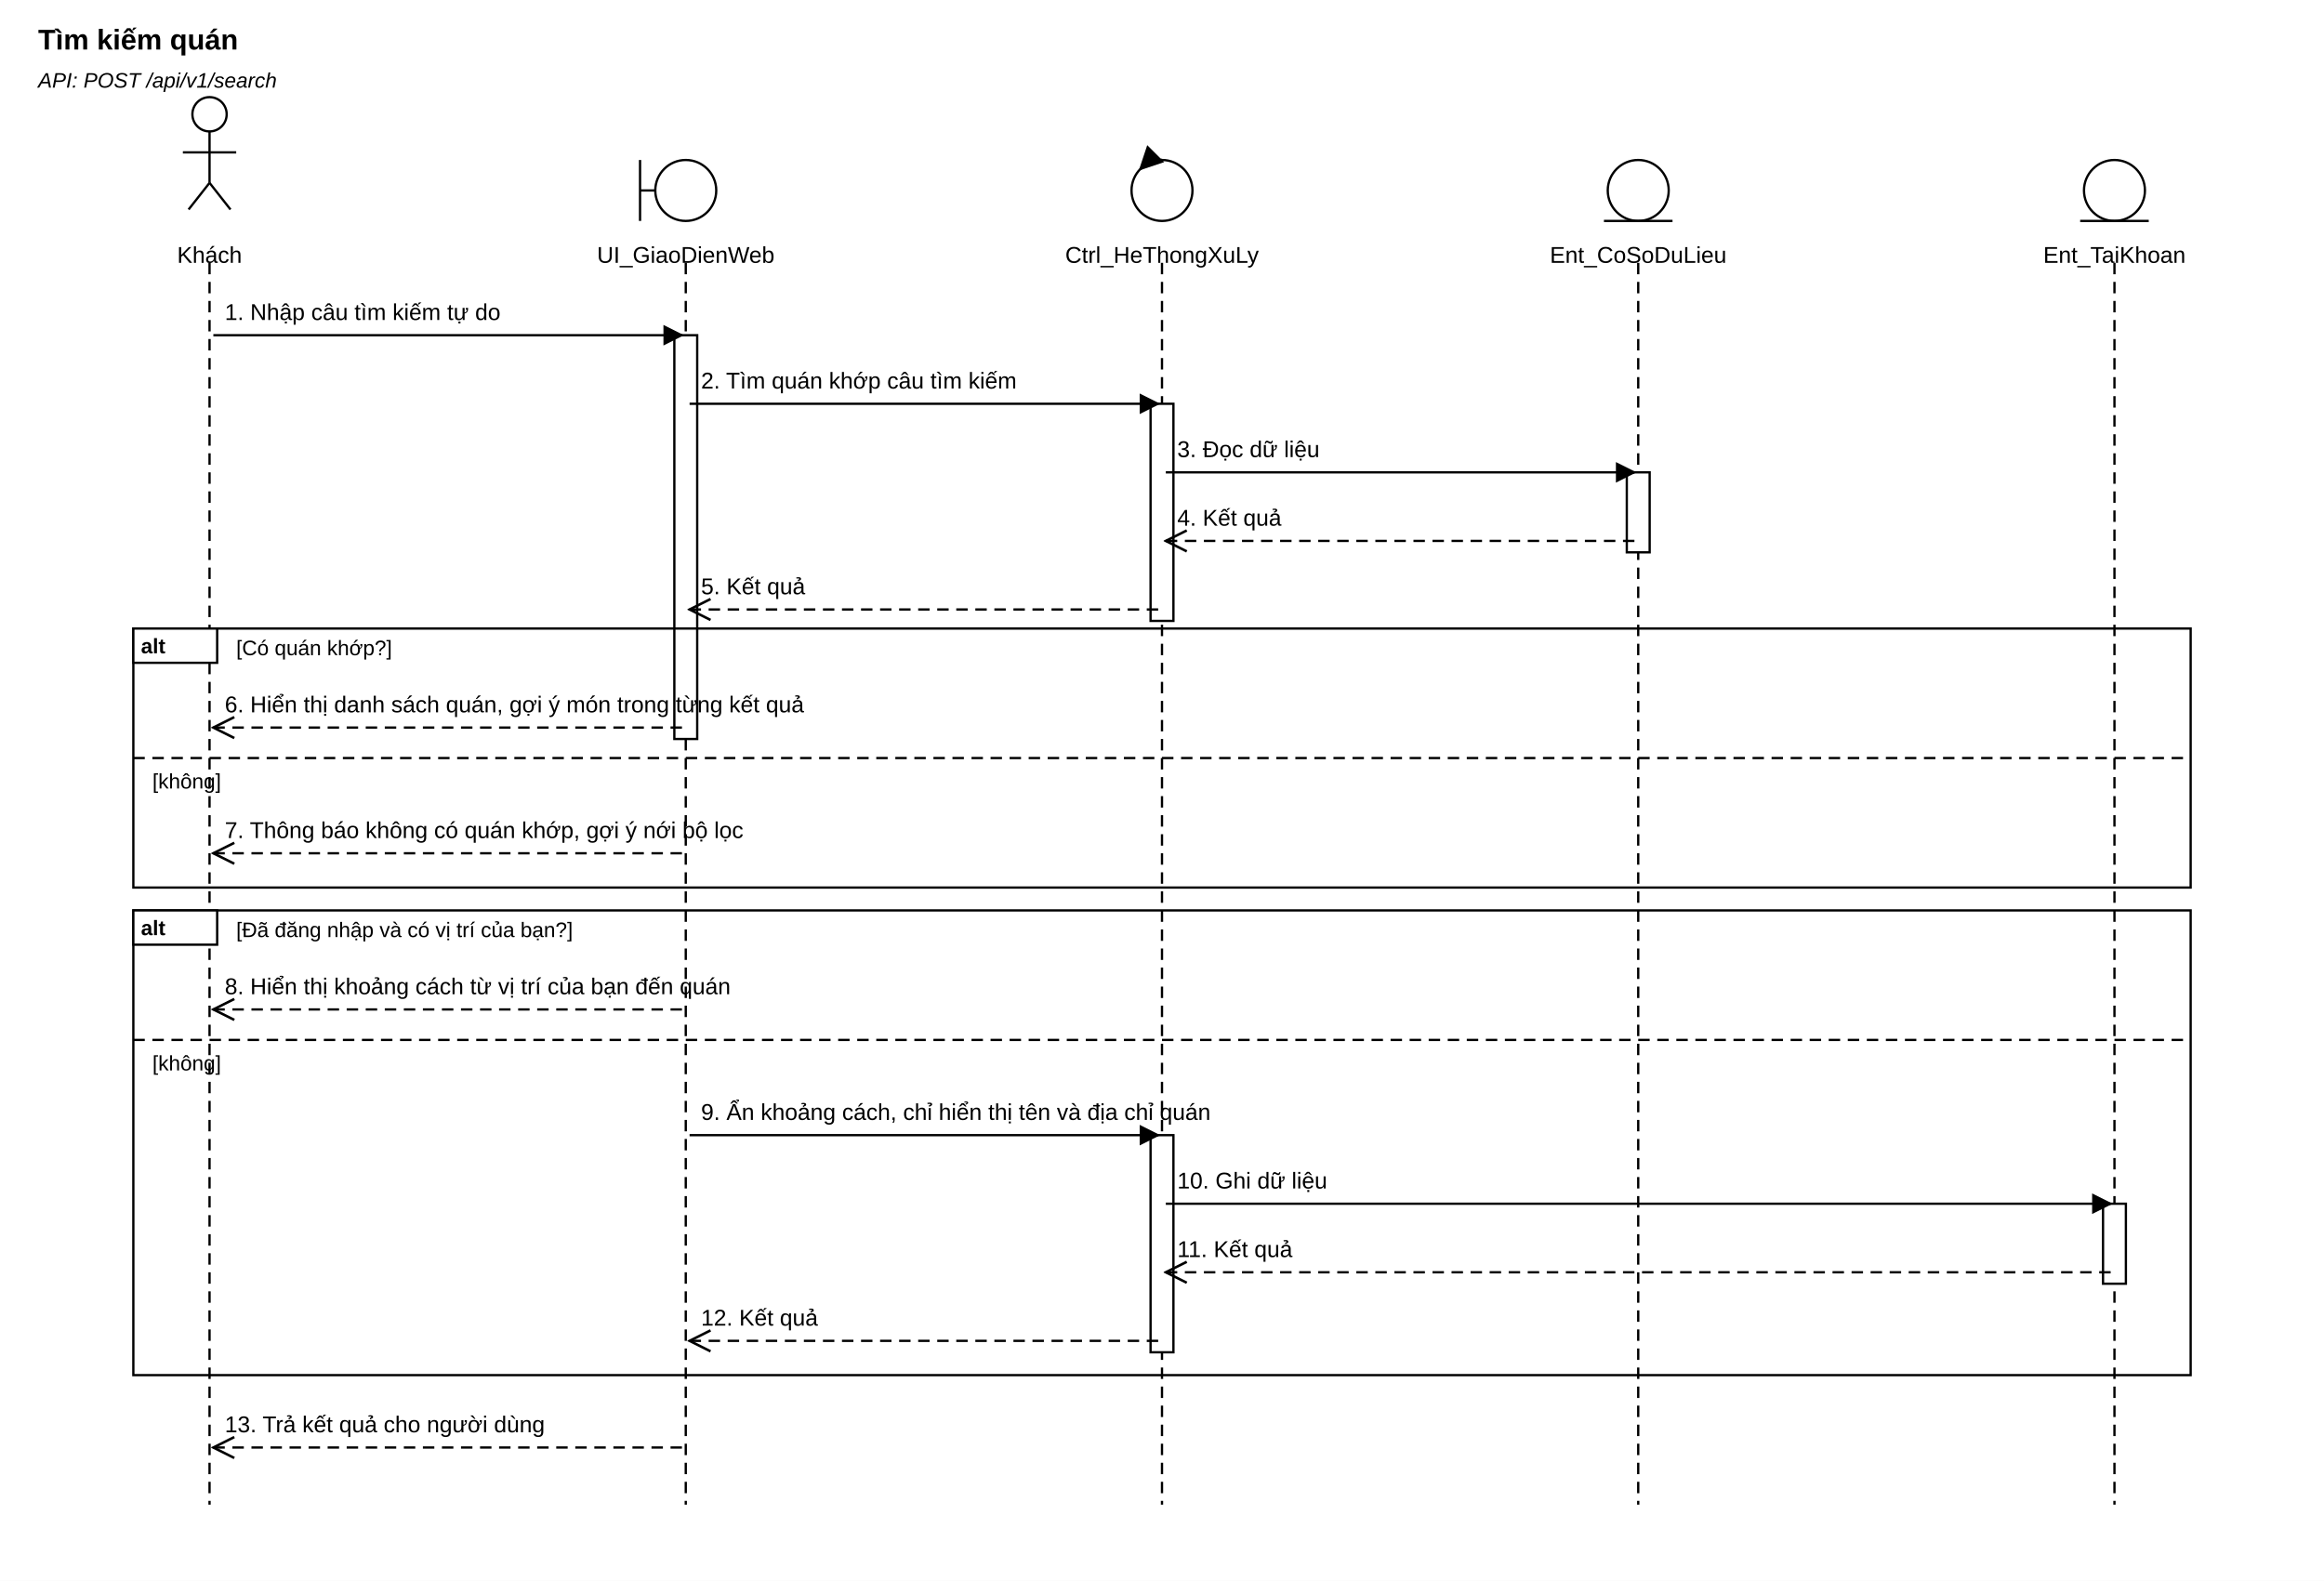
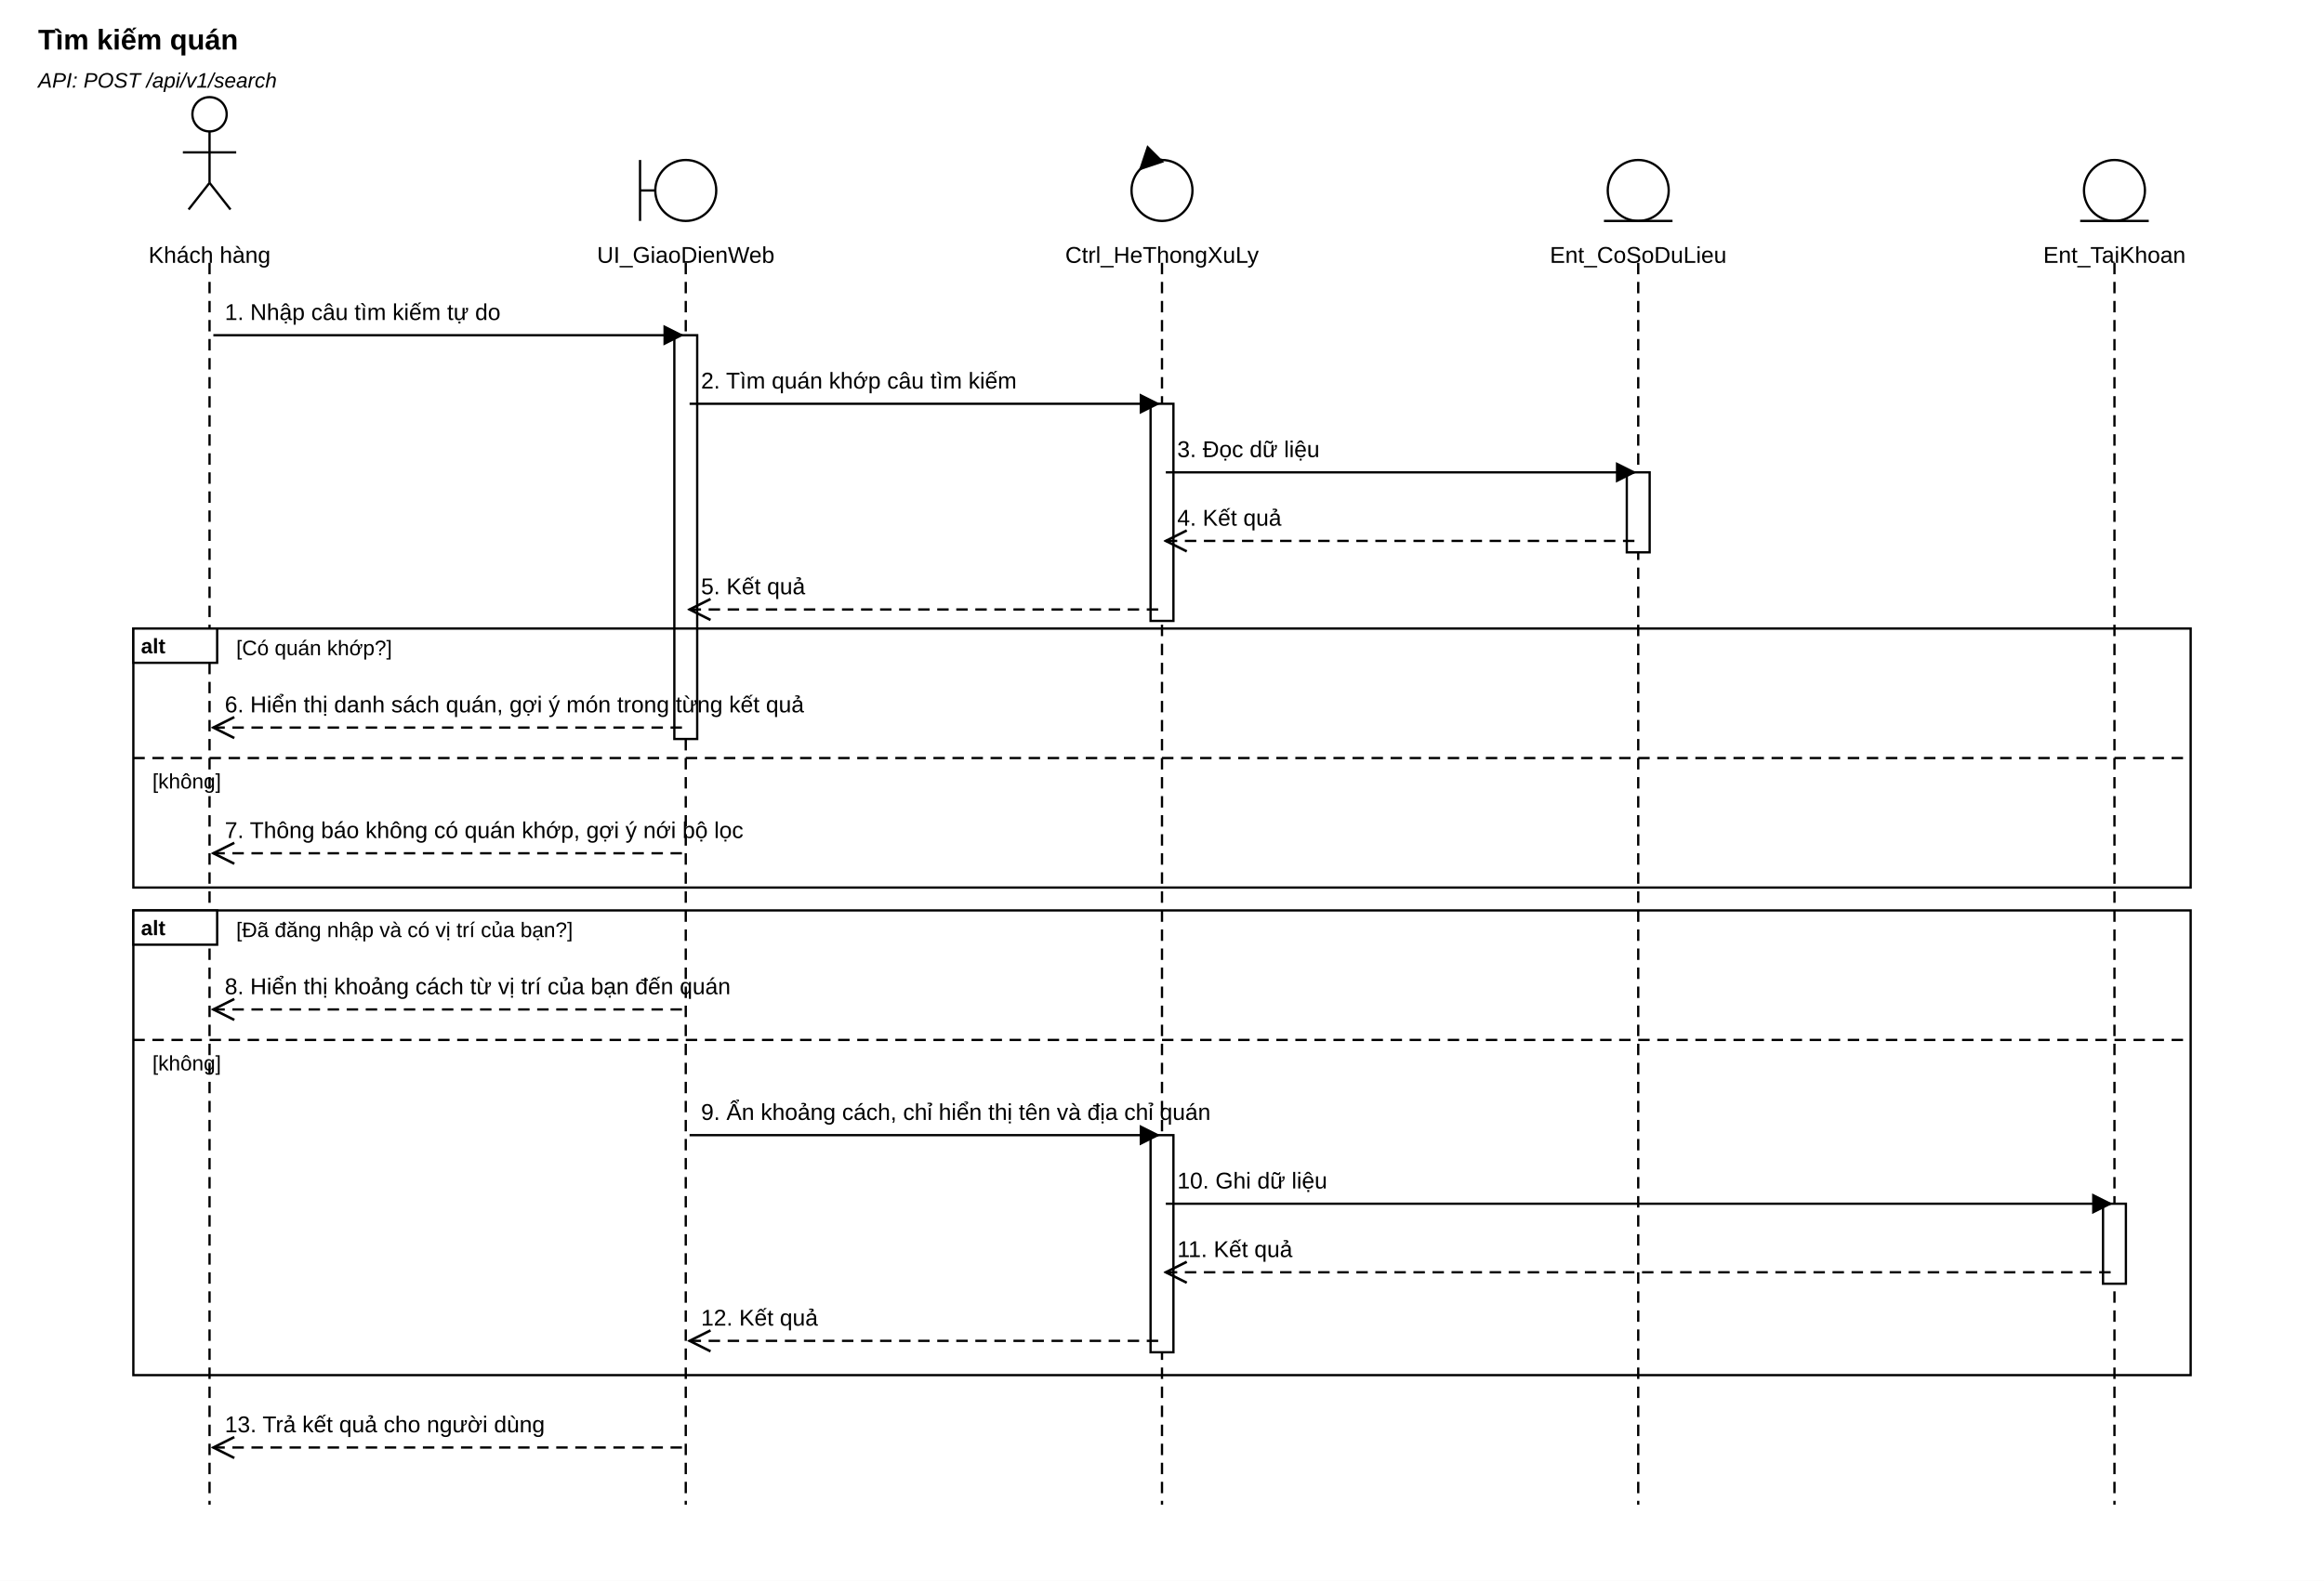
<svg xmlns="http://www.w3.org/2000/svg" width="1220" height="830" viewBox="0 0 1220 830">
  <defs>
    <marker id="dac" viewBox="0 0 10 10" refX="9" refY="5" markerWidth="9" markerHeight="9" orient="auto">
      <path d="M0,0 L10,5 L0,10 z" fill="#000" />
    </marker>
    <marker id="ho" viewBox="0 0 12 12" refX="11" refY="6" markerWidth="11" markerHeight="11" orient="auto">
      <path d="M1,1 L11,6 L1,11" fill="none" stroke="#000" stroke-width="1.2" />
    </marker>
  </defs>
  <rect width="100%" height="100%" fill="#fff" />
  <text x="20" y="26" font-family="Arial, Helvetica, sans-serif" font-size="15" text-anchor="start" font-weight="bold" fill="#000">Tìm kiếm quán</text>
  <text x="20" y="46" font-family="Arial, Helvetica, sans-serif" font-size="11" text-anchor="start" font-weight="normal" fill="#000" font-style="italic">API: POST /api/v1/search</text>
  <circle cx="110" cy="60" r="9" fill="#fff" stroke="#000" stroke-width="1.2" />
  <line x1="110" y1="69" x2="110" y2="96" stroke="#000" stroke-width="1.2" />
  <line x1="96" y1="80" x2="124" y2="80" stroke="#000" stroke-width="1.2" />
  <line x1="110" y1="96" x2="99" y2="110" stroke="#000" stroke-width="1.2" />
  <line x1="110" y1="96" x2="121" y2="110" stroke="#000" stroke-width="1.2" />
-   <text x="110" y="138" font-family="Arial, Helvetica, sans-serif" font-size="12" text-anchor="middle" font-weight="normal" fill="#000">Khách</text>
+   <text x="110" y="138" font-family="Arial, Helvetica, sans-serif" font-size="12" text-anchor="middle" font-weight="normal" fill="#000">Khách hàng</text>
  <line x1="336" y1="84" x2="336" y2="116" stroke="#000" stroke-width="1.2" />
  <line x1="336" y1="100" x2="344" y2="100" stroke="#000" stroke-width="1.2" />
  <circle cx="360" cy="100" r="16" fill="#fff" stroke="#000" stroke-width="1.2" />
  <text x="360" y="138" font-family="Arial, Helvetica, sans-serif" font-size="12" text-anchor="middle" font-weight="normal" fill="#000">UI_GiaoDienWeb</text>
  <circle cx="610" cy="100" r="16" fill="#fff" stroke="#000" stroke-width="1.2" />
  <path d="M 610 84 A 16 16 0 0 0 598.69 88.69" fill="none" stroke="#000" stroke-width="1.4" marker-end="url(#dac)" />
  <text x="610" y="138" font-family="Arial, Helvetica, sans-serif" font-size="12" text-anchor="middle" font-weight="normal" fill="#000">Ctrl_HeThongXuLy</text>
  <circle cx="860" cy="100" r="16" fill="#fff" stroke="#000" stroke-width="1.2" />
  <line x1="842" y1="116" x2="878" y2="116" stroke="#000" stroke-width="1.2" />
  <text x="860" y="138" font-family="Arial, Helvetica, sans-serif" font-size="12" text-anchor="middle" font-weight="normal" fill="#000">Ent_CoSoDuLieu</text>
  <circle cx="1110" cy="100" r="16" fill="#fff" stroke="#000" stroke-width="1.2" />
  <line x1="1092" y1="116" x2="1128" y2="116" stroke="#000" stroke-width="1.2" />
  <text x="1110" y="138" font-family="Arial, Helvetica, sans-serif" font-size="12" text-anchor="middle" font-weight="normal" fill="#000">Ent_TaiKhoan</text>
  <line x1="110" y1="138" x2="110" y2="790" stroke="#000" stroke-width="1.2" stroke-dasharray="6 4" />
  <line x1="360" y1="138" x2="360" y2="790" stroke="#000" stroke-width="1.2" stroke-dasharray="6 4" />
  <line x1="610" y1="138" x2="610" y2="790" stroke="#000" stroke-width="1.2" stroke-dasharray="6 4" />
  <line x1="860" y1="138" x2="860" y2="790" stroke="#000" stroke-width="1.2" stroke-dasharray="6 4" />
  <line x1="1110" y1="138" x2="1110" y2="790" stroke="#000" stroke-width="1.2" stroke-dasharray="6 4" />
  <rect x="854" y="248" width="12" height="42" rx="0" fill="#fff" stroke="#000" stroke-width="1.2" />
  <rect x="604" y="212" width="12" height="114" rx="0" fill="#fff" stroke="#000" stroke-width="1.2" />
  <rect x="354" y="176" width="12" height="212" rx="0" fill="#fff" stroke="#000" stroke-width="1.2" />
  <rect x="1104" y="632" width="12" height="42" rx="0" fill="#fff" stroke="#000" stroke-width="1.2" />
  <rect x="604" y="596" width="12" height="114" rx="0" fill="#fff" stroke="#000" stroke-width="1.2" />
  <line x1="112" y1="176" x2="358" y2="176" stroke="#000" stroke-width="1.2" marker-end="url(#dac)" />
  <text x="118" y="168" font-family="Arial, Helvetica, sans-serif" font-size="12" text-anchor="start" font-weight="normal" fill="#000">1. Nhập câu tìm kiếm tự do</text>
  <line x1="362" y1="212" x2="608" y2="212" stroke="#000" stroke-width="1.2" marker-end="url(#dac)" />
  <text x="368" y="204" font-family="Arial, Helvetica, sans-serif" font-size="12" text-anchor="start" font-weight="normal" fill="#000">2. Tìm quán khớp câu tìm kiếm</text>
  <line x1="612" y1="248" x2="858" y2="248" stroke="#000" stroke-width="1.2" marker-end="url(#dac)" />
  <text x="618" y="240" font-family="Arial, Helvetica, sans-serif" font-size="12" text-anchor="start" font-weight="normal" fill="#000">3. Đọc dữ liệu</text>
  <line x1="858" y1="284" x2="612" y2="284" stroke="#000" stroke-width="1.2" stroke-dasharray="6 4" marker-end="url(#ho)" />
  <text x="618" y="276" font-family="Arial, Helvetica, sans-serif" font-size="12" text-anchor="start" font-weight="normal" fill="#000">4. Kết quả</text>
  <line x1="608" y1="320" x2="362" y2="320" stroke="#000" stroke-width="1.2" stroke-dasharray="6 4" marker-end="url(#ho)" />
  <text x="368" y="312" font-family="Arial, Helvetica, sans-serif" font-size="12" text-anchor="start" font-weight="normal" fill="#000">5. Kết quả</text>
  <line x1="358" y1="382" x2="112" y2="382" stroke="#000" stroke-width="1.2" stroke-dasharray="6 4" marker-end="url(#ho)" />
  <text x="118" y="374" font-family="Arial, Helvetica, sans-serif" font-size="12" text-anchor="start" font-weight="normal" fill="#000">6. Hiển thị danh sách quán, gợi ý món trong từng kết quả</text>
  <line x1="70" y1="398" x2="1150" y2="398" stroke="#000" stroke-width="1.2" stroke-dasharray="6 4" />
  <text x="80" y="414" font-family="Arial, Helvetica, sans-serif" font-size="11" text-anchor="start" font-weight="normal" fill="#000">[không]</text>
  <line x1="358" y1="448" x2="112" y2="448" stroke="#000" stroke-width="1.2" stroke-dasharray="6 4" marker-end="url(#ho)" />
  <text x="118" y="440" font-family="Arial, Helvetica, sans-serif" font-size="12" text-anchor="start" font-weight="normal" fill="#000">7. Thông báo không có quán khớp, gợi ý nới bộ lọc</text>
  <rect x="70" y="330" width="1080" height="136" rx="0" fill="none" stroke="#000" stroke-width="1.2" />
  <rect x="70" y="330" width="44" height="18" fill="#fff" stroke="#000" stroke-width="1.2" />
  <text x="74" y="343" font-family="Arial, Helvetica, sans-serif" font-size="11" text-anchor="start" font-weight="bold" fill="#000">alt</text>
  <text x="124" y="344" font-family="Arial, Helvetica, sans-serif" font-size="11" text-anchor="start" font-weight="normal" fill="#000">[Có quán khớp?]</text>
  <line x1="358" y1="530" x2="112" y2="530" stroke="#000" stroke-width="1.2" stroke-dasharray="6 4" marker-end="url(#ho)" />
  <text x="118" y="522" font-family="Arial, Helvetica, sans-serif" font-size="12" text-anchor="start" font-weight="normal" fill="#000">8. Hiển thị khoảng cách từ vị trí của bạn đến quán</text>
  <line x1="70" y1="546" x2="1150" y2="546" stroke="#000" stroke-width="1.2" stroke-dasharray="6 4" />
  <text x="80" y="562" font-family="Arial, Helvetica, sans-serif" font-size="11" text-anchor="start" font-weight="normal" fill="#000">[không]</text>
  <line x1="362" y1="596" x2="608" y2="596" stroke="#000" stroke-width="1.2" marker-end="url(#dac)" />
  <text x="368" y="588" font-family="Arial, Helvetica, sans-serif" font-size="12" text-anchor="start" font-weight="normal" fill="#000">9. Ẩn khoảng cách, chỉ hiển thị tên và địa chỉ quán</text>
  <line x1="612" y1="632" x2="1108" y2="632" stroke="#000" stroke-width="1.2" marker-end="url(#dac)" />
  <text x="618" y="624" font-family="Arial, Helvetica, sans-serif" font-size="12" text-anchor="start" font-weight="normal" fill="#000">10. Ghi dữ liệu</text>
  <line x1="1108" y1="668" x2="612" y2="668" stroke="#000" stroke-width="1.2" stroke-dasharray="6 4" marker-end="url(#ho)" />
  <text x="618" y="660" font-family="Arial, Helvetica, sans-serif" font-size="12" text-anchor="start" font-weight="normal" fill="#000">11. Kết quả</text>
  <line x1="608" y1="704" x2="362" y2="704" stroke="#000" stroke-width="1.2" stroke-dasharray="6 4" marker-end="url(#ho)" />
  <text x="368" y="696" font-family="Arial, Helvetica, sans-serif" font-size="12" text-anchor="start" font-weight="normal" fill="#000">12. Kết quả</text>
  <rect x="70" y="478" width="1080" height="244" rx="0" fill="none" stroke="#000" stroke-width="1.2" />
  <rect x="70" y="478" width="44" height="18" fill="#fff" stroke="#000" stroke-width="1.2" />
  <text x="74" y="491" font-family="Arial, Helvetica, sans-serif" font-size="11" text-anchor="start" font-weight="bold" fill="#000">alt</text>
  <text x="124" y="492" font-family="Arial, Helvetica, sans-serif" font-size="11" text-anchor="start" font-weight="normal" fill="#000">[Đã đăng nhập và có vị trí của bạn?]</text>
  <line x1="358" y1="760" x2="112" y2="760" stroke="#000" stroke-width="1.2" stroke-dasharray="6 4" marker-end="url(#ho)" />
  <text x="118" y="752" font-family="Arial, Helvetica, sans-serif" font-size="12" text-anchor="start" font-weight="normal" fill="#000">13. Trả kết quả cho người dùng</text>
</svg>
